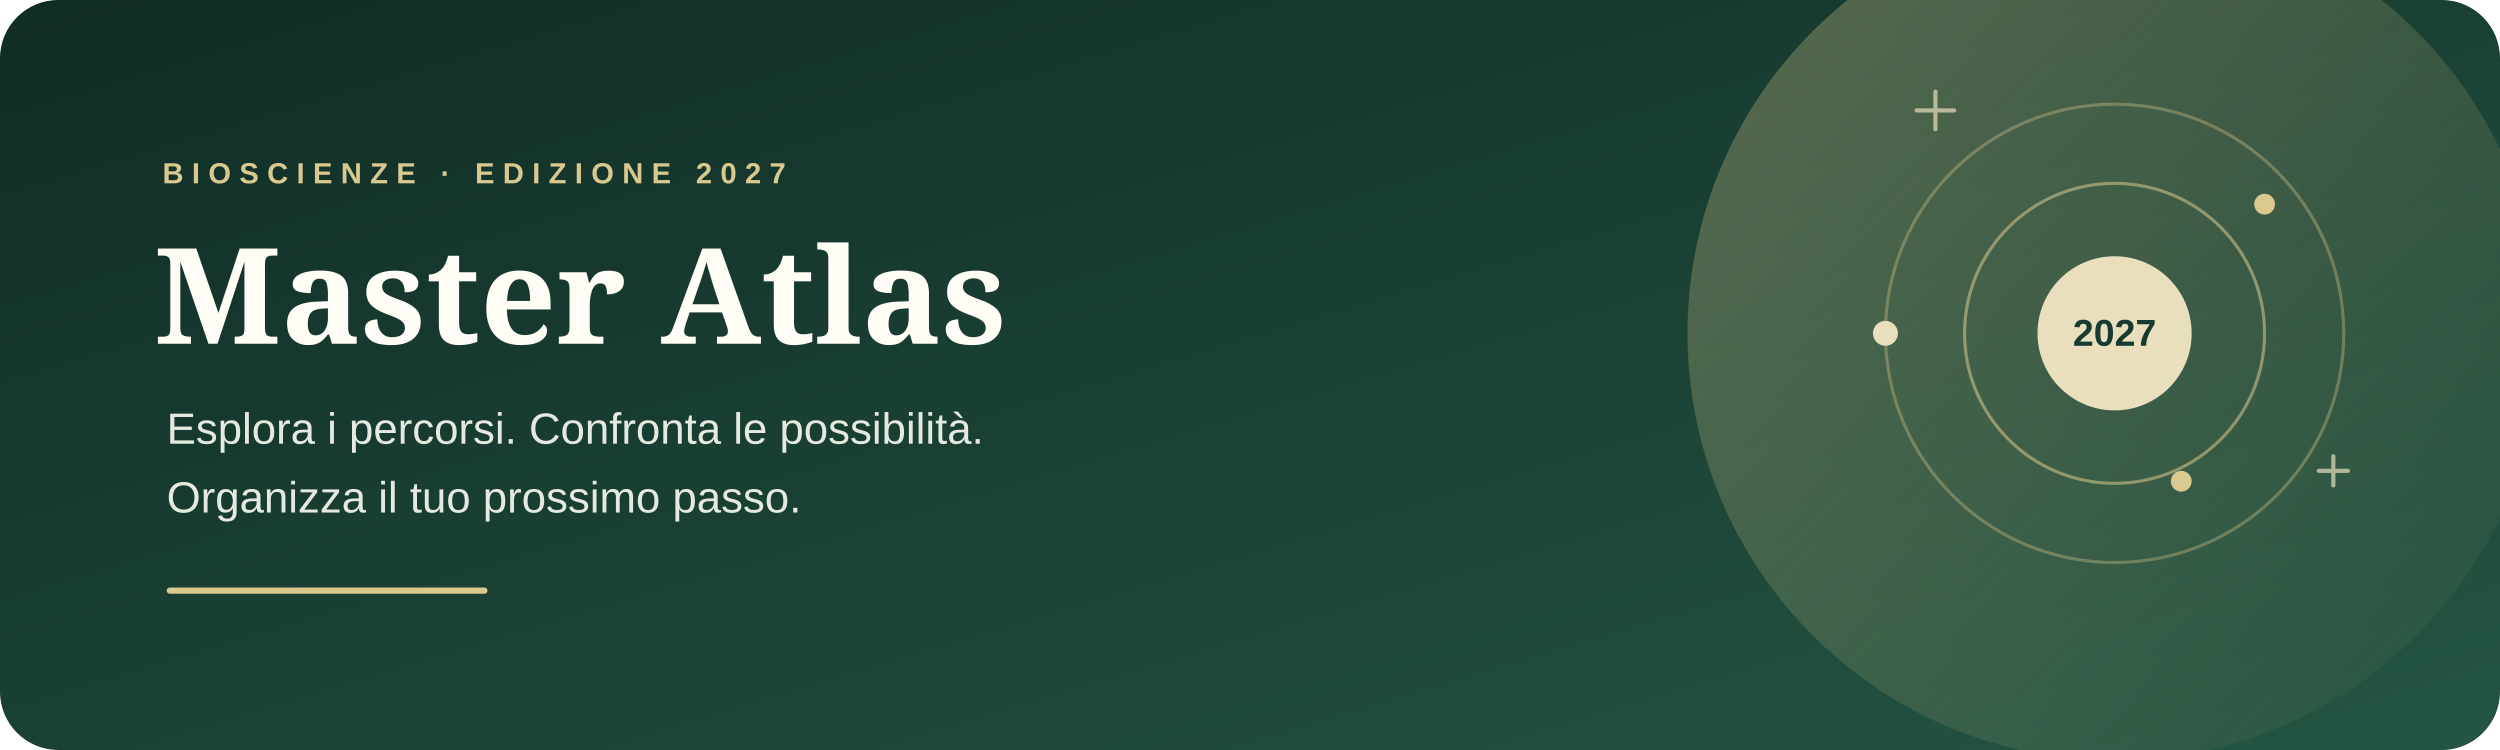
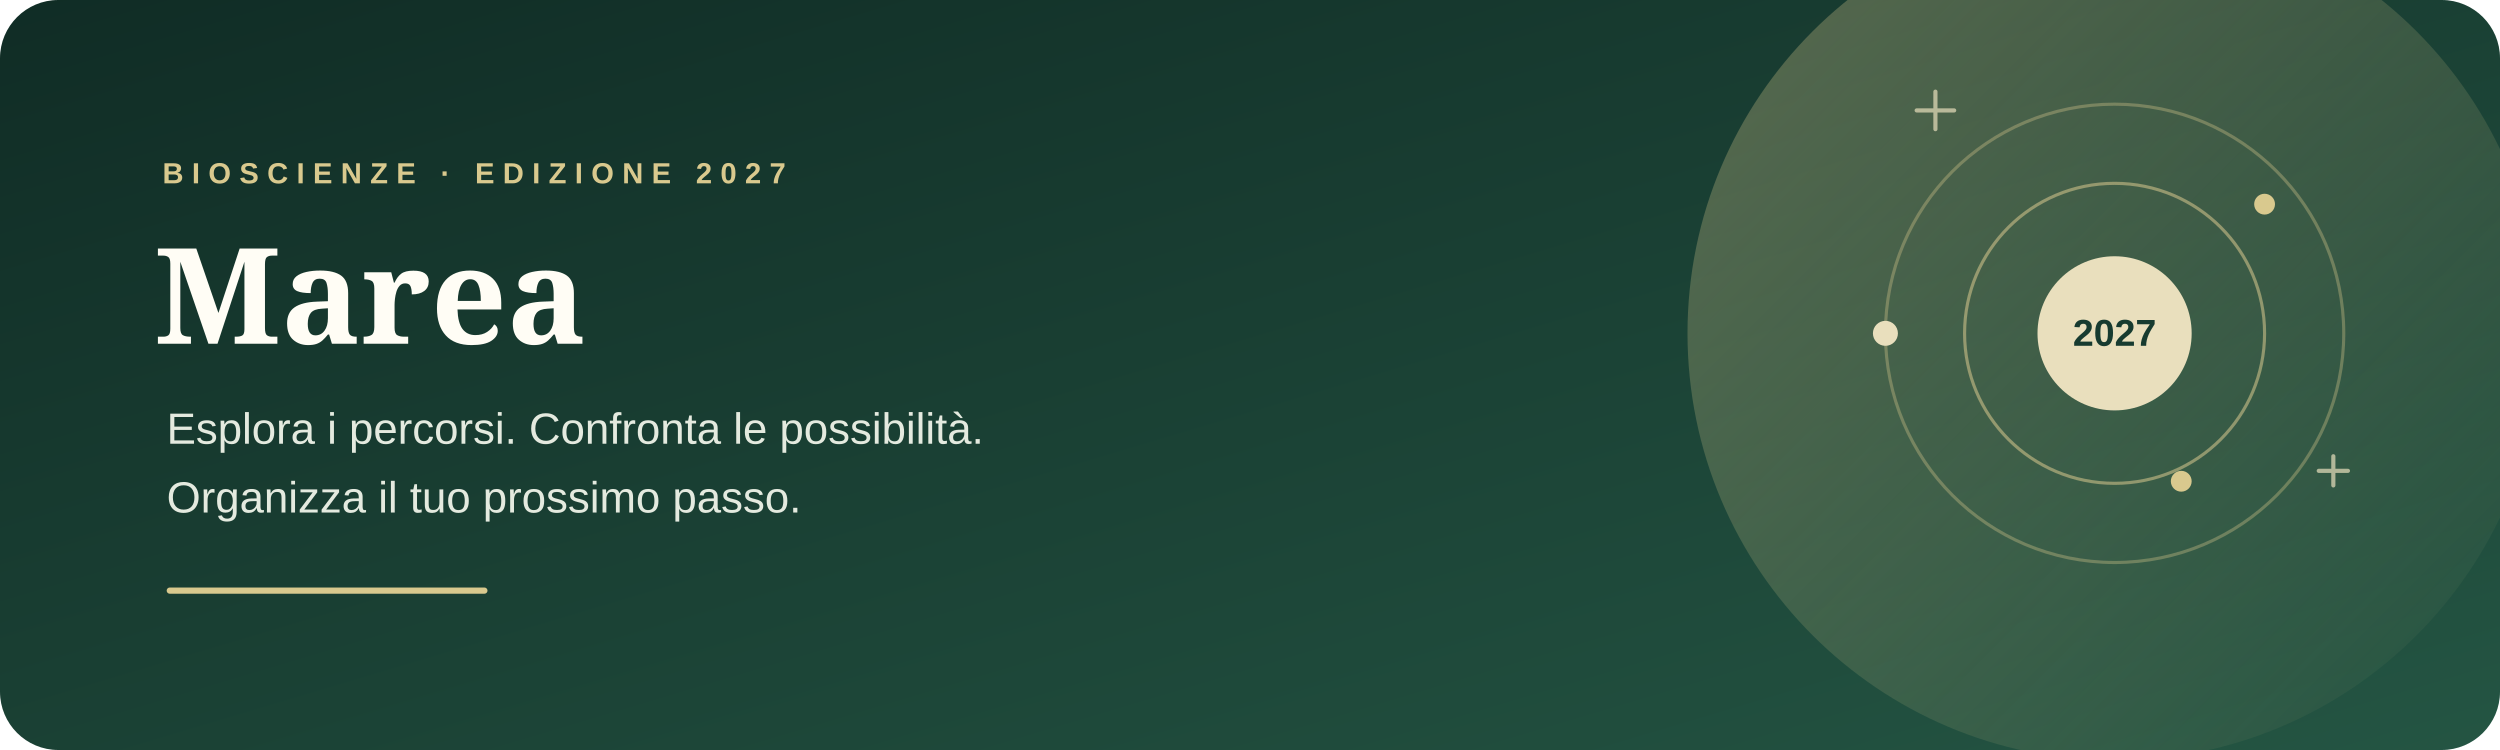
<svg xmlns="http://www.w3.org/2000/svg" viewBox="0 0 1200 360" role="img" aria-labelledby="title desc">
  <defs>
    <linearGradient id="bg" x1="0" y1="0" x2="1" y2="1">
      <stop offset="0" stop-color="#102c25" />
      <stop offset="1" stop-color="#245543" />
    </linearGradient>
    <linearGradient id="glow" x1="0" y1="0" x2="1" y2="1">
      <stop offset="0" stop-color="#d9c98e" stop-opacity=".35" />
      <stop offset="1" stop-color="#d9c98e" stop-opacity="0" />
    </linearGradient>
  </defs>
  <rect width="1200" height="360" rx="28" fill="url(#bg)" />
  <circle cx="1015" cy="160" r="205" fill="url(#glow)" />
  <circle cx="1015" cy="160" r="110" fill="none" stroke="#d9c98e" stroke-opacity=".35" stroke-width="1.5" />
  <circle cx="1015" cy="160" r="72" fill="none" stroke="#d9c98e" stroke-opacity=".55" stroke-width="1.5" />
  <circle cx="1015" cy="160" r="37" fill="#e9dfbd" />
  <text x="1015" y="166" fill="#173b30" font-family="Arial,sans-serif" font-size="18" font-weight="700" text-anchor="middle">2027</text>
  <circle cx="905" cy="160" r="6" fill="#e9dfbd" />
  <circle cx="1087" cy="98" r="5" fill="#d9c98e" />
  <circle cx="1047" cy="231" r="5" fill="#d9c98e" />
  <path d="M920 53h18M929 44v18M1113 226h14M1120 219v14" stroke="#e9dfbd" stroke-opacity=".7" stroke-width="2" stroke-linecap="round" />
  <text x="78" y="88" fill="#d9c98e" font-family="Arial,sans-serif" font-size="14" font-weight="700" letter-spacing="4">BIOSCIENZE · EDIZIONE 2027</text>
-   <text x="74" y="165" fill="#fffdf5" font-family="Georgia,serif" font-size="64" font-weight="700">Master Atlas</text>
+   <text x="74" y="165" fill="#fffdf5" font-family="Georgia,serif" font-size="64" font-weight="700">Marea</text>
  <text x="80" y="213" fill="#e4eadf" font-family="Arial,sans-serif" font-size="21">Esplora i percorsi. Confronta le possibilità.</text>
  <text x="80" y="246" fill="#e4eadf" font-family="Arial,sans-serif" font-size="21">Organizza il tuo prossimo passo.</text>
  <rect x="80" y="282" width="154" height="3" rx="1.5" fill="#d9c98e" />
</svg>
